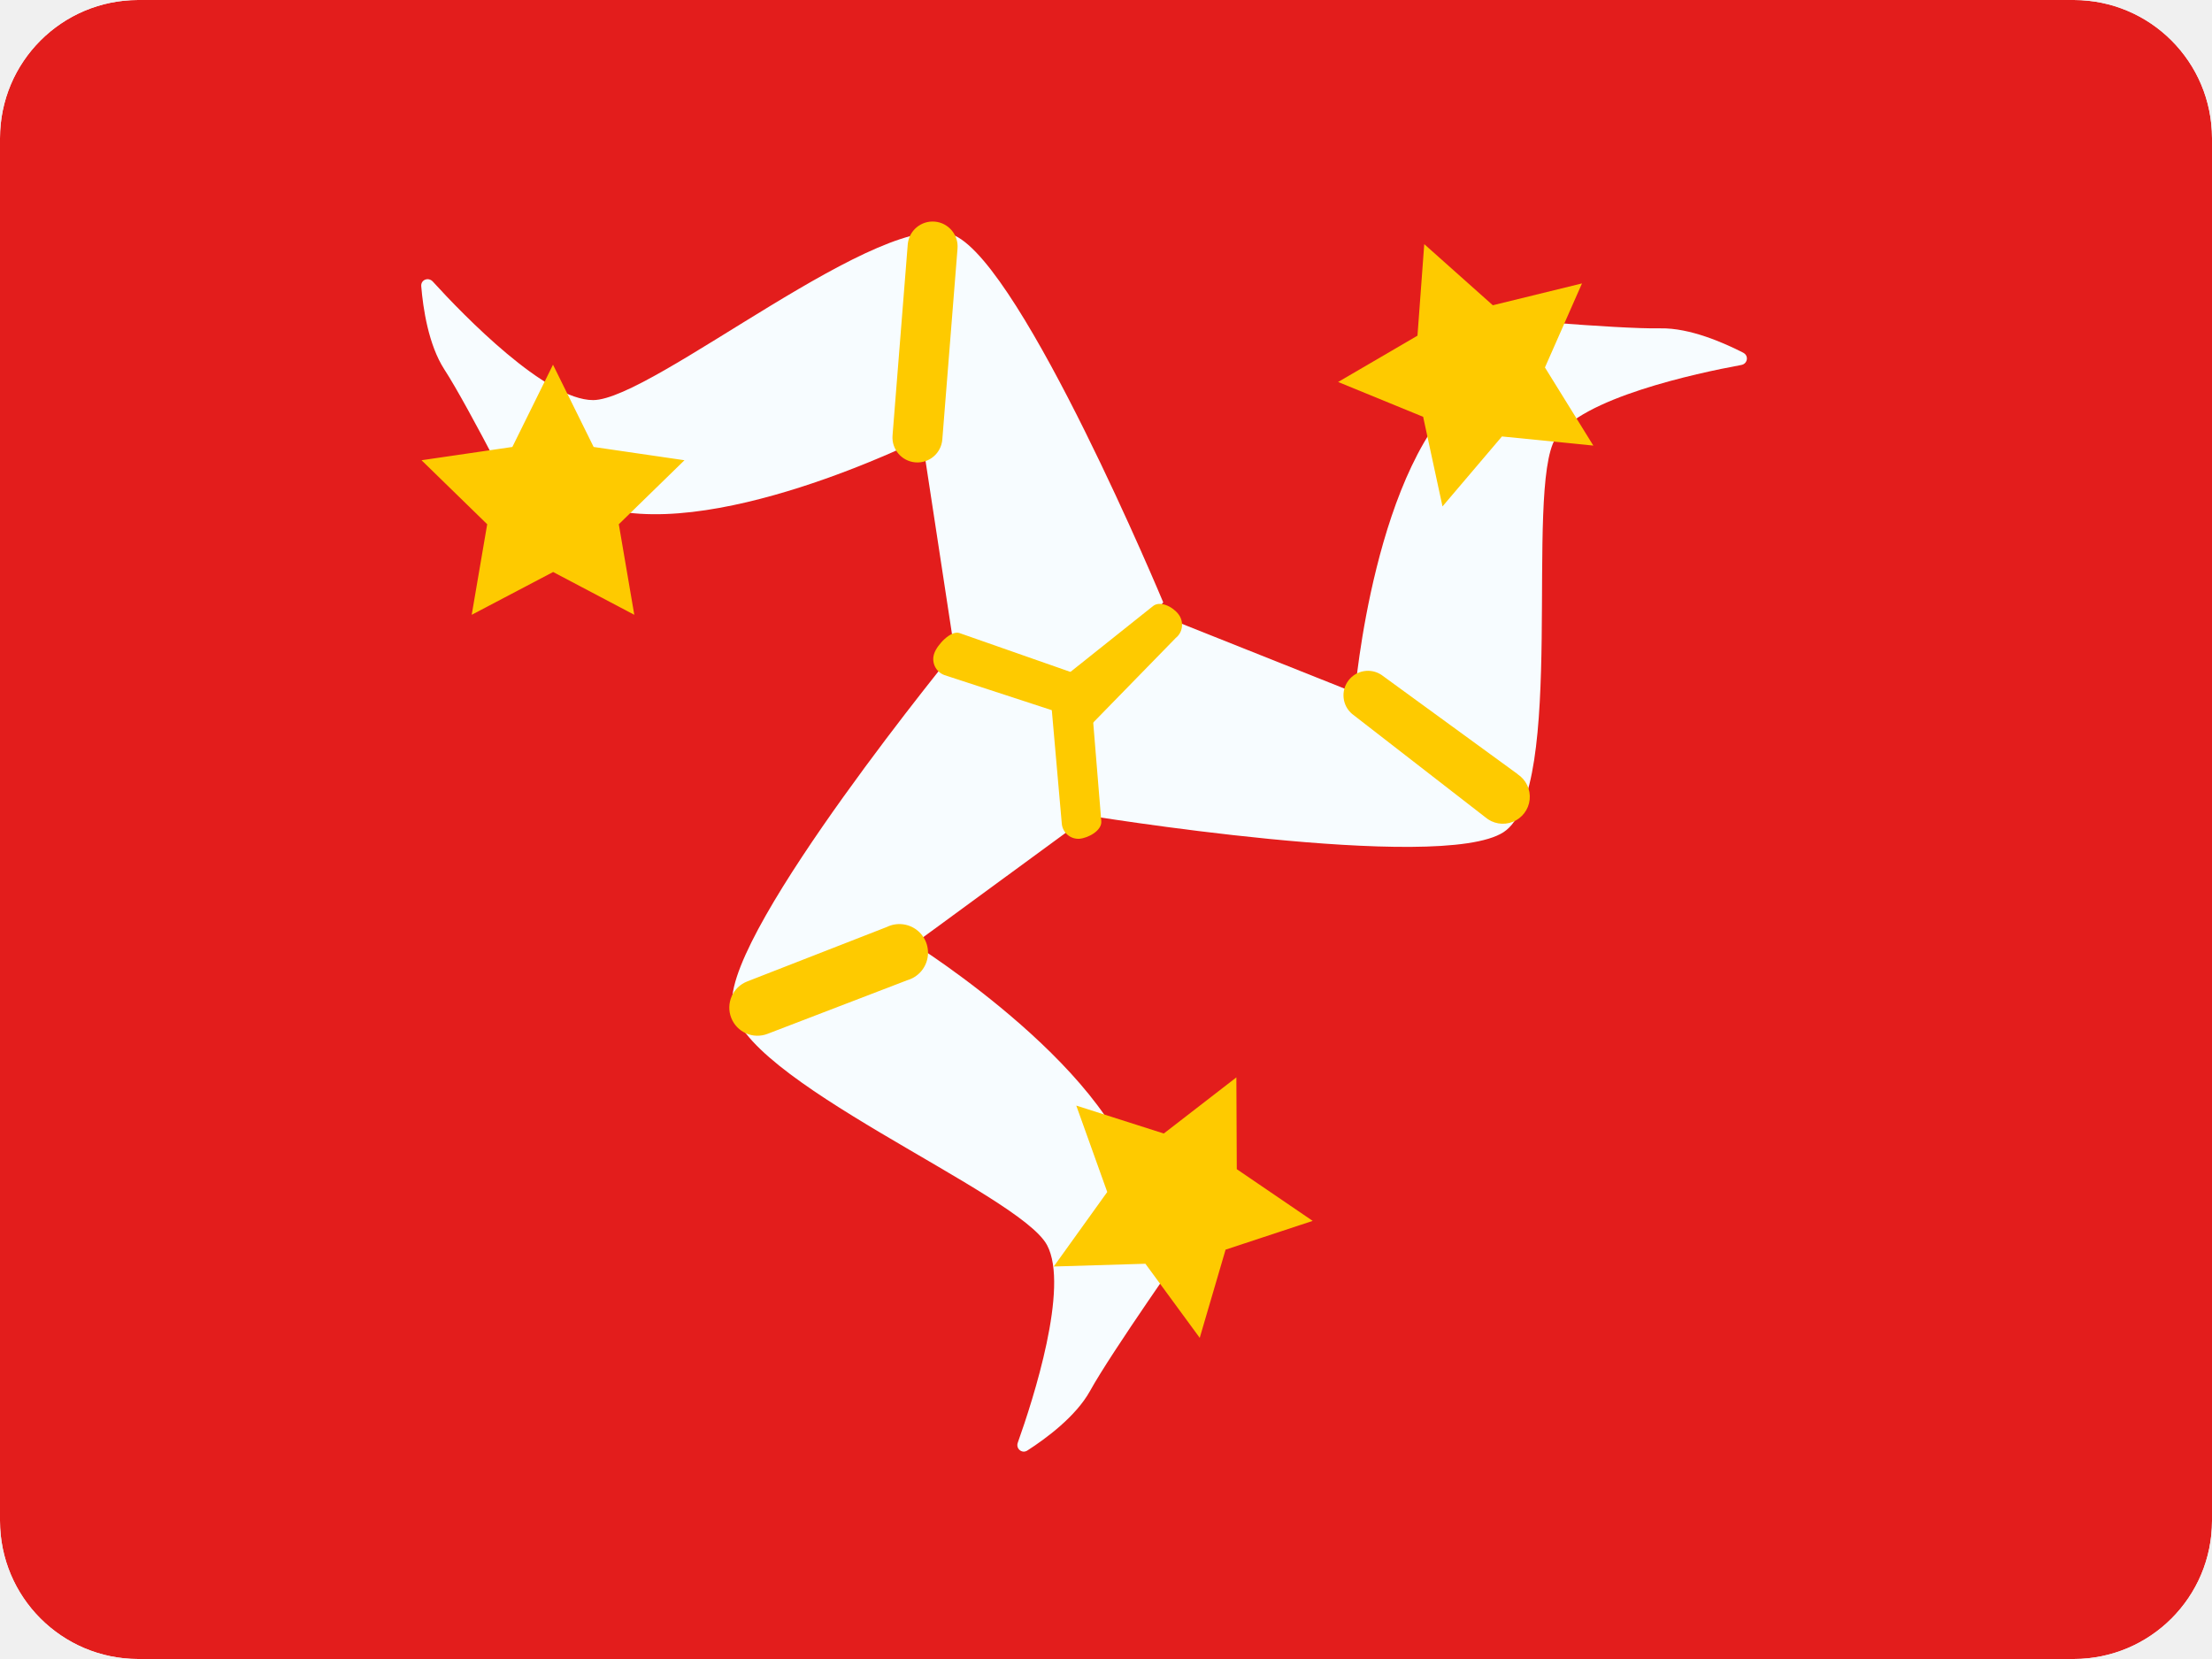
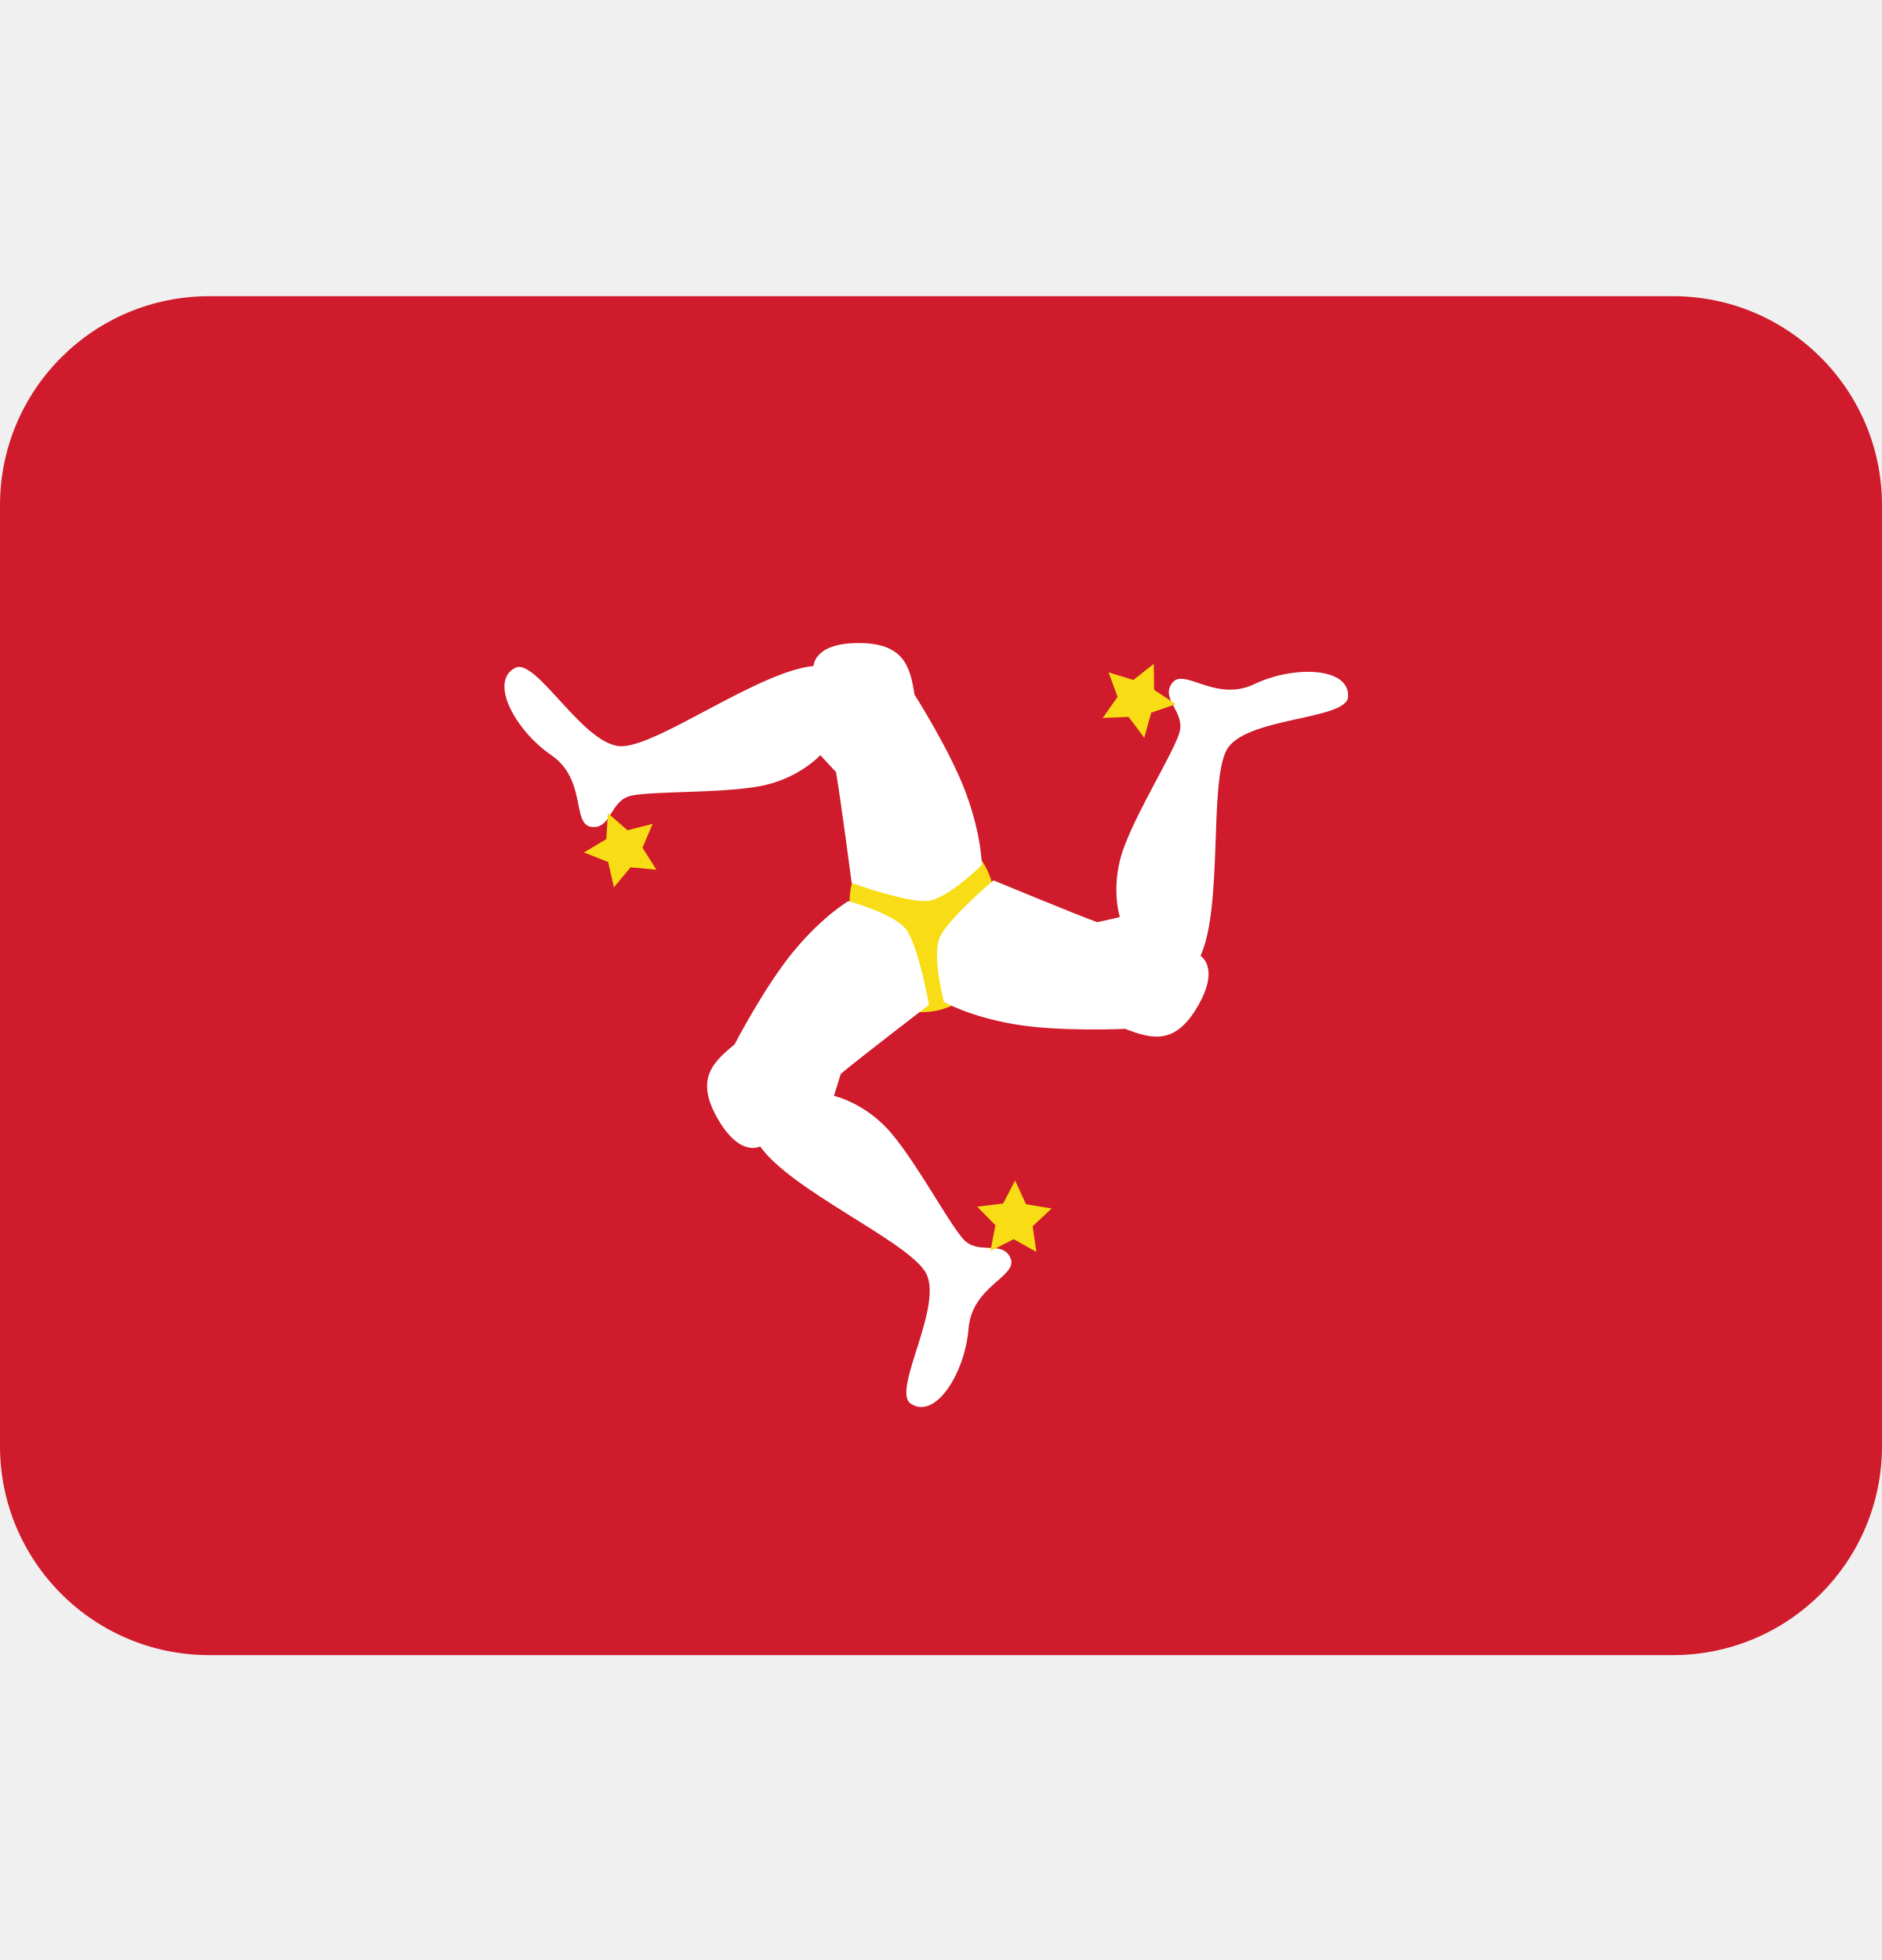
- <svg xmlns="http://www.w3.org/2000/svg" width="16" height="12" fill="none" viewBox="0 0 16 12">
-   <g clip-path="url(#a)">
-     <mask id="b" width="16" height="12" x="0" y="0" maskUnits="userSpaceOnUse" style="mask-type:luminance">
-       <path fill="#fff" d="M0 0h16v12H0z" />
-     </mask>
-     <g mask="url(#b)">
-       <path fill="#E31D1C" fill-rule="evenodd" d="M0 0v12h16V0H0Z" clip-rule="evenodd" />
-       <mask id="c" width="16" height="12" x="0" y="0" maskUnits="userSpaceOnUse" style="mask-type:luminance">
-         <path fill="#fff" fill-rule="evenodd" d="M0 0v12h16V0H0Z" clip-rule="evenodd" />
-       </mask>
-       <g mask="url(#c)">
-         <path fill="#F7FCFF" fill-rule="evenodd" d="M3.047 2.07c-.004-.046.051-.068.083-.034.224.246.818.858 1.16.858.43 0 2.117-1.421 2.616-1.19.498.232 1.508 2.653 1.508 2.653l-.658.825-.85-.464-.236-1.546s-1.561.782-2.38.477l-.459.167s-.442-.876-.617-1.144c-.115-.178-.154-.442-.167-.601Z" clip-rule="evenodd" />
-         <path fill="#FECA00" fill-rule="evenodd" d="m4 4.138-.588.309.112-.655-.475-.463.657-.096L4 2.638l.294.595.657.096-.475.463.112.655L4 4.137Zm2.566-2.37a.18.18 0 0 1 .36.03l-.11 1.381a.18.18 0 1 1-.36-.029l.11-1.382Z" clip-rule="evenodd" />
-         <path fill="#F7FCFF" fill-rule="evenodd" d="M12.61 2.552c.041.021.031.08-.015.088-.327.06-1.16.24-1.343.53-.227.365.084 2.548-.376 2.849-.46.3-3.049-.127-3.049-.127l-.35-.995.843-.476 1.481.59s.14-1.678.832-2.21l.08-.51s.979.09 1.298.084c.212-.004.457.104.6.177Z" clip-rule="evenodd" />
-         <path fill="#FECA00" fill-rule="evenodd" d="m10.253 2.428.049-.662.496.442.645-.158-.268.608.35.565-.661-.066-.43.506-.14-.648-.615-.252.574-.335Zm.724 3.172a.195.195 0 1 1-.235.31l-.962-.746a.177.177 0 0 1 .213-.282l.984.717Z" clip-rule="evenodd" />
-         <path fill="#F7FCFF" fill-rule="evenodd" d="M7.431 10.492c-.039.025-.085-.014-.069-.057.112-.314.373-1.125.212-1.428-.201-.38-2.248-1.202-2.278-1.75-.03-.55 1.634-2.577 1.634-2.577l1.037.193-.01.969-1.346.986s1.516.95 1.63 1.816l.363.335s-.566.803-.72 1.083c-.103.185-.319.344-.453.43Z" clip-rule="evenodd" />
-         <path fill="#FECA00" fill-rule="evenodd" d="m8.946 8.457.549.374-.63.208-.187.638-.393-.536-.663.02.387-.539-.224-.625.633.202.525-.406.003.664Zm-3.394-.979a.203.203 0 0 1-.147-.379l1.01-.394a.207.207 0 1 1 .148.385l-1.011.388Z" clip-rule="evenodd" />
-         <path fill="#FECA00" d="M6.831 4.883a.123.123 0 0 1-.074-.155c.021-.064.121-.17.183-.149l.868.304a.121.121 0 0 1 .08.105l.078.952c.005.067-.092.121-.158.127a.12.12 0 0 1-.128-.112l-.072-.818-.777-.254Z" />
-         <path fill="#FECA00" d="M8.34 4.384c.052-.042.145.006.185.06.04.053.031.13-.02.17l-.602.617c-.052.041-.168-.04-.209-.093-.04-.053-.052-.197 0-.239l.646-.515Z" />
-       </g>
-     </g>
-   </g>
-   <defs>
-     <clipPath id="a">
-       <rect width="16" height="12" fill="#fff" rx="1" />
-     </clipPath>
-   </defs>
+ <svg xmlns="http://www.w3.org/2000/svg" width="24" height="25" fill="none" viewBox="0 0 24 25">
+   <path fill="#CF1B2B" d="M24 18.444a2.667 2.667 0 0 1-2.667 2.667H2.667A2.667 2.667 0 0 1 0 18.444v-12a2.667 2.667 0 0 1 2.667-2.666h18.666A2.667 2.667 0 0 1 24 6.444v12Z" />
+   <path fill="#F8DC15" d="M11.757 12.416a.922.922 0 1 0 0-1.844.922.922 0 0 0 0 1.844Z" />
+   <path fill="#F8DC15" d="M11.757 12.91a.922.922 0 1 0 0-1.844.922.922 0 0 0 0 1.844Z" />
+   <path fill="#fff" d="M6.572 8.518c.271-.136.887 1.03 1.373 1 .486-.028 1.744-.959 2.43-1.023 0 0 0-.293.572-.293s.658.287.715.658c0 0 .457.715.657 1.258.201.544.201.916.201.916s-.43.428-.687.457c-.257.029-.972-.229-.972-.229s-.142-1.084-.2-1.414l-.2-.216s-.285.315-.8.401c-.516.086-1.316.057-1.602.114-.286.057-.257.43-.514.4-.258-.028-.057-.6-.515-.915-.458-.314-.801-.943-.458-1.114Zm5.042 9.386c-.253-.168.448-1.284.18-1.69-.267-.406-1.703-1.03-2.101-1.592 0 0-.253.146-.539-.35-.286-.495-.08-.712.212-.948 0 0 .39-.753.761-1.198.37-.446.692-.632.692-.632s.586.158.74.366c.153.208.288.957.288.957s-.868.665-1.125.88l-.087.281s.415.09.746.494c.333.402.708 1.11.9 1.33.193.218.5.007.605.245.104.235-.492.349-.535.902-.044.554-.417 1.166-.737.955Zm5.577-9.016c-.018.303-1.336.253-1.554.688-.218.435-.041 1.99-.328 2.616 0 0 .253.146-.034.641-.286.495-.576.426-.926.29 0 0-.848.04-1.419-.06-.57-.097-.892-.283-.892-.283s-.157-.586-.054-.823c.104-.237.685-.728.685-.728s1.01.419 1.324.534l.288-.065s-.13-.405.054-.894c.182-.489.608-1.167.701-1.444.093-.276-.242-.437-.09-.646.153-.209.549.251 1.05.012s1.218-.22 1.195.162Z" />
+   <path fill="#F8DC15" d="m7.752 10.372.25.218.321-.082-.13.305.178.28-.33-.03-.212.255-.074-.323-.308-.122.285-.17.02-.33Zm4.879 5.583.063-.327-.232-.237.33-.04.153-.293.139.302.327.054-.242.227.047.327-.289-.162-.296.15Zm2.364-6.973-.314.108-.089.32-.2-.266-.33.014.19-.27-.115-.312.316.097.26-.205.005.332.277.182Z" />
</svg>
